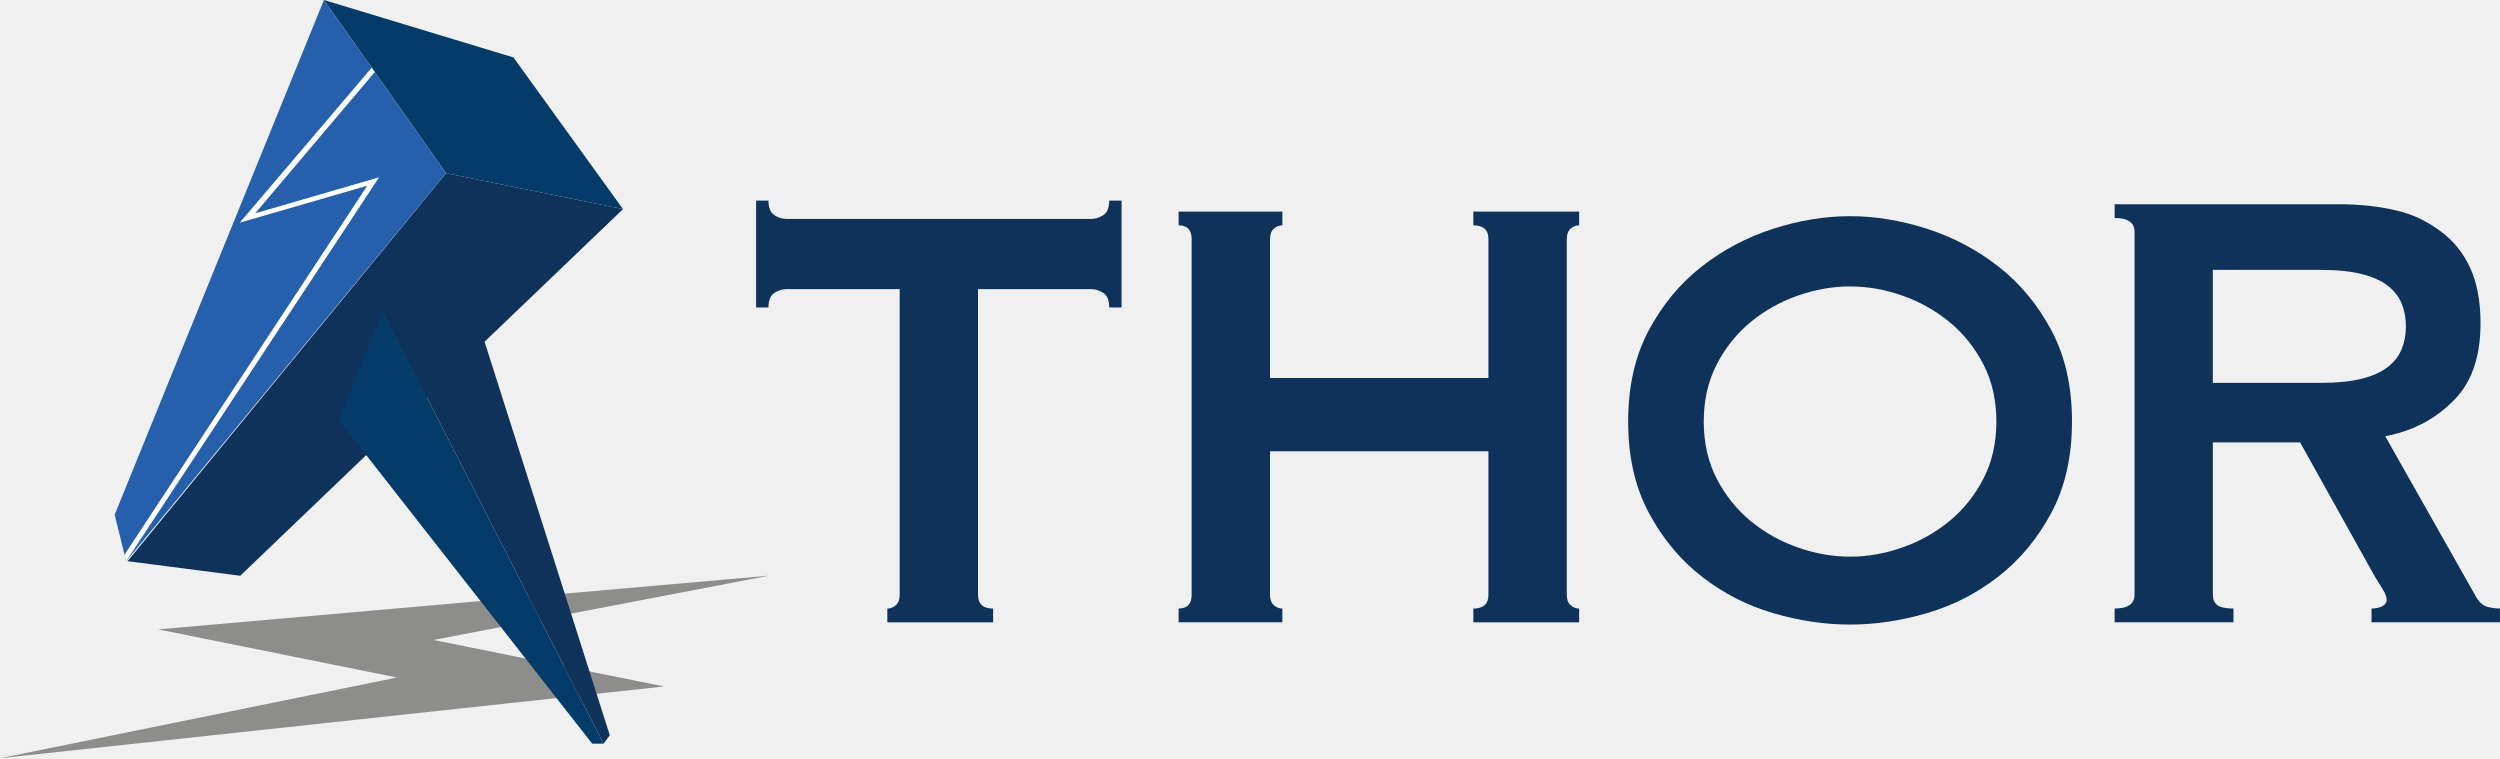
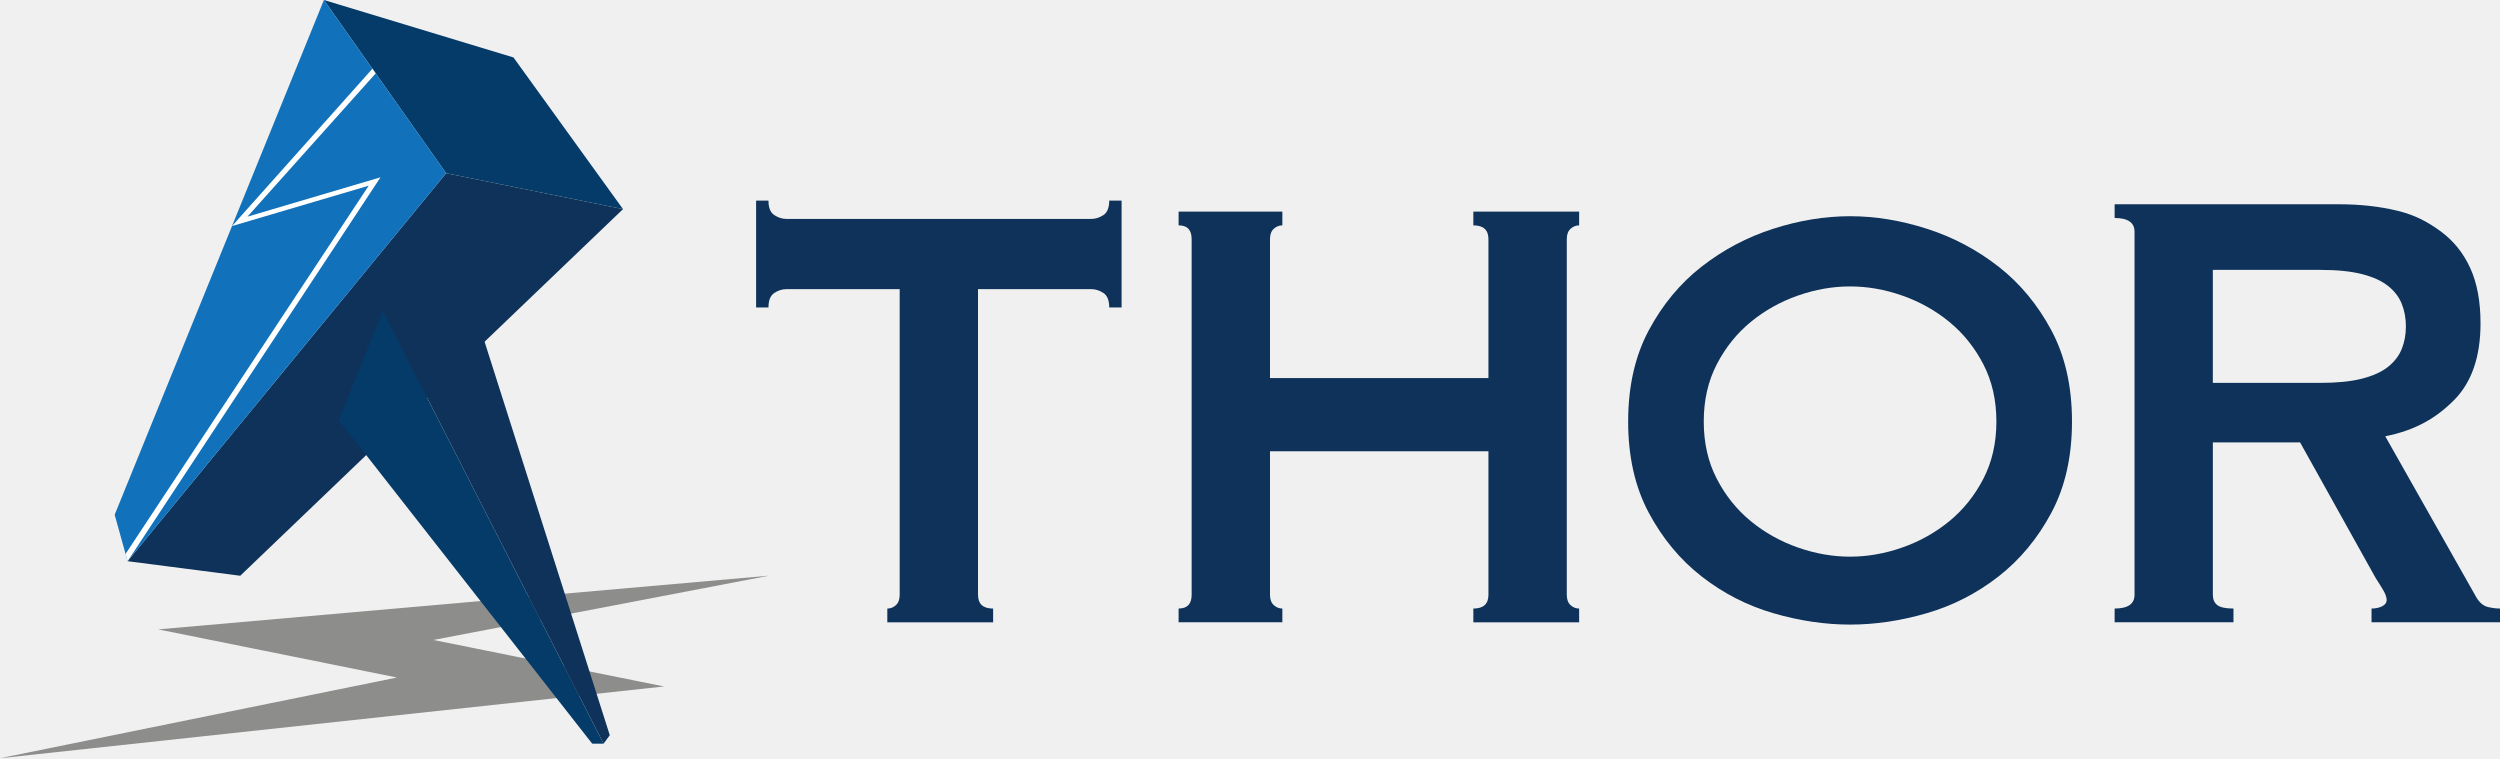
<svg xmlns="http://www.w3.org/2000/svg" version="1.0" id="圖層_1" x="0px" y="0px" width="140px" height="42.46px" viewBox="0 0 140 42.46" enable-background="new 0 0 140 42.46" xml:space="preserve">
  <g>
+     <polygon fill="#8D8D8C" points="37.187,38.442 27.114,36.411 24.273,35.838 43.076,32.236 8.859,35.245 18.934,37.276    22.228,37.941 0,42.46  " />
+     <polygon fill="#043B69" points="28.754,3.217 18.139,0 24.981,9.7 34.888,11.711  " />
+     <polygon fill="#0E3259" points="24.981,9.7 7.145,31.427 13.454,32.242 34.888,11.711  " />
+     <polygon fill="#043B69" points="21.442,17.418 18.972,23.525 33.163,41.645 33.8,41.645  " />
+     <polygon fill="#0E3259" points="34.148,41.172 26.356,16.684 21.442,17.418 33.8,41.645  " />
    <g>
-       <polygon fill="#8D8D8C" points="37.187,38.442 27.114,36.411 24.273,35.838 43.076,32.236 8.859,35.245 18.934,37.276     22.228,37.941 0,42.46   " />
-       <polygon fill="#043B69" points="28.754,3.217 18.139,0 24.981,9.7 34.888,11.711   " />
-       <polygon fill="#0E3259" points="24.981,9.7 7.145,31.427 13.454,32.242 34.888,11.711   " />
-       <polygon fill="#043B69" points="21.442,17.418 18.972,23.525 33.163,41.645 33.8,41.645   " />
-       <polygon fill="#0E3259" points="34.148,41.172 26.356,16.684 21.442,17.418 33.8,41.645   " />
-       <g>
-         <polygon fill="#2660AD" points="24.981,9.7 7.064,31.427 6.421,28.826 18.139,0    " />
-         <polygon fill="#FFFFFF" points="7.064,31.427 6.974,31.06 20.566,10.399 13.426,12.471 20.814,3.793 20.986,4.037 14.29,11.945      21.227,9.929    " />
-       </g>
-     </g>
-     <g>
-       <path fill="#0E3259" d="M54.769,33.31c0,0.513,0.282,0.77,0.846,0.77v0.77h-5.925v-0.77c0.18,0,0.34-0.064,0.481-0.192    c0.141-0.128,0.211-0.32,0.211-0.577V16.192h-6.348c-0.23,0-0.455,0.071-0.673,0.214c-0.219,0.143-0.327,0.414-0.327,0.812h-0.692    v-5.985h0.692c0,0.4,0.108,0.671,0.327,0.812c0.218,0.143,0.442,0.214,0.673,0.214h17.082c0.231,0,0.455-0.071,0.674-0.214    c0.217-0.142,0.327-0.413,0.327-0.812h0.692v5.985h-0.692c0-0.398-0.11-0.669-0.327-0.812c-0.219-0.143-0.442-0.214-0.674-0.214    h-6.348V33.31z" />
-       <path fill="#0E3259" d="M83.353,13.389c0-0.513-0.282-0.77-0.846-0.77v-0.77h5.925v0.77c-0.18,0-0.341,0.064-0.481,0.192    c-0.141,0.128-0.211,0.321-0.211,0.577V33.31c0,0.257,0.07,0.449,0.211,0.577c0.141,0.129,0.302,0.192,0.481,0.192v0.77h-5.925    v-0.77c0.563,0,0.846-0.256,0.846-0.77v-8.037H71.12v8.037c0,0.257,0.07,0.449,0.211,0.577c0.141,0.129,0.302,0.192,0.481,0.192    v0.77h-5.81v-0.77c0.487,0,0.73-0.256,0.73-0.77V13.389c0-0.513-0.243-0.77-0.73-0.77v-0.77h5.81v0.77    c-0.18,0-0.341,0.064-0.481,0.192c-0.141,0.128-0.211,0.321-0.211,0.577v7.781h12.233V13.389z" />
-       <path fill="#0E3259" d="M103.604,12.107c1.41,0,2.847,0.235,4.309,0.705c1.462,0.47,2.796,1.176,4.002,2.116    c1.205,0.94,2.192,2.131,2.962,3.569c0.769,1.439,1.154,3.142,1.154,5.108s-0.385,3.67-1.154,5.108    c-0.77,1.439-1.757,2.629-2.962,3.569c-1.206,0.941-2.54,1.625-4.002,2.052c-1.462,0.428-2.898,0.642-4.309,0.642    c-1.411,0-2.848-0.214-4.31-0.642c-1.462-0.427-2.795-1.111-4.001-2.052c-1.206-0.94-2.192-2.13-2.962-3.569    c-0.77-1.439-1.154-3.142-1.154-5.108s0.385-3.669,1.154-5.108c0.77-1.438,1.756-2.629,2.962-3.569    c1.206-0.94,2.539-1.646,4.001-2.116C100.757,12.342,102.193,12.107,103.604,12.107z M103.604,16.04    c-0.976,0-1.949,0.171-2.924,0.513c-0.976,0.342-1.854,0.834-2.636,1.475c-0.782,0.641-1.417,1.432-1.904,2.372    c-0.487,0.941-0.73,2.009-0.73,3.206s0.243,2.266,0.73,3.206c0.487,0.941,1.122,1.732,1.904,2.373    c0.782,0.641,1.66,1.133,2.636,1.475c0.975,0.342,1.948,0.513,2.924,0.513c0.975,0,1.949-0.171,2.924-0.513    c0.975-0.342,1.853-0.834,2.636-1.475c0.782-0.641,1.417-1.432,1.904-2.373c0.486-0.94,0.73-2.009,0.73-3.206    s-0.244-2.266-0.73-3.206c-0.487-0.94-1.122-1.731-1.904-2.372c-0.783-0.641-1.661-1.133-2.636-1.475    C105.554,16.211,104.579,16.04,103.604,16.04z" />
-       <path fill="#0E3259" d="M130.959,11.438c1.231,0,2.295,0.122,3.296,0.363c1,0.243,1.705,0.627,2.423,1.154    c0.718,0.528,1.27,1.212,1.654,2.052c0.385,0.841,0.577,1.874,0.577,3.099c0,1.881-0.5,3.32-1.5,4.317    c-1.001,0.998-2.142,1.667-3.834,2.009l5.117,9.047c0.179,0.285,0.391,0.456,0.634,0.513c0.244,0.058,0.468,0.085,0.674,0.085    v0.77h-7.194v-0.77c0.23,0,0.429-0.042,0.596-0.128c0.167-0.085,0.251-0.199,0.251-0.342c0-0.142-0.052-0.306-0.154-0.492    c-0.103-0.185-0.257-0.434-0.462-0.747l-4.231-7.594h-4.886v8.534c0,0.257,0.083,0.449,0.25,0.577    c0.167,0.129,0.468,0.192,0.904,0.192v0.77h-6.655v-0.77c0.743,0,1.115-0.256,1.115-0.77V12.978c0-0.513-0.372-0.77-1.115-0.77    v-0.769H130.959z M129.959,21.441c0.923,0,1.692-0.078,2.308-0.235c0.616-0.156,1.102-0.378,1.462-0.663    c0.359-0.285,0.616-0.62,0.77-1.004c0.154-0.385,0.231-0.805,0.231-1.261c0-0.456-0.077-0.877-0.231-1.261    c-0.153-0.385-0.41-0.72-0.77-1.005c-0.359-0.285-0.846-0.506-1.462-0.663c-0.615-0.156-1.385-0.235-2.308-0.235h-6.04v6.327    H129.959z" />
+       <polygon fill="#1171BA" points="24.981,9.7 7.145,31.427 6.421,28.826 18.139,0   " />
+       <polygon fill="#FFFFFF" points="7.145,31.427 7.032,31.019 20.647,10.399 12.993,12.66 20.854,3.849 21.038,4.11 13.857,12.133     21.308,9.929   " />
    </g>
  </g>
+   <g>
+     <path fill="#0E3259" d="M54.769,33.31c0,0.513,0.282,0.77,0.846,0.77v0.77h-5.925v-0.77c0.18,0,0.34-0.064,0.481-0.192   c0.141-0.128,0.211-0.32,0.211-0.577V16.192h-6.348c-0.23,0-0.455,0.071-0.673,0.214c-0.219,0.143-0.327,0.414-0.327,0.812h-0.692   v-5.985h0.692c0,0.399,0.108,0.671,0.327,0.812c0.218,0.143,0.442,0.214,0.673,0.214h17.082c0.231,0,0.455-0.071,0.674-0.214   c0.217-0.142,0.327-0.413,0.327-0.812h0.692v5.985h-0.692c0-0.398-0.11-0.669-0.327-0.812c-0.219-0.143-0.442-0.214-0.674-0.214   h-6.348V33.31z" />
+     <path fill="#0E3259" d="M83.353,13.389c0-0.513-0.282-0.769-0.846-0.769v-0.77h5.925v0.77c-0.18,0-0.341,0.064-0.481,0.192   c-0.141,0.128-0.211,0.321-0.211,0.577V33.31c0,0.257,0.07,0.449,0.211,0.577c0.141,0.129,0.302,0.192,0.481,0.192v0.77h-5.925   v-0.77c0.563,0,0.846-0.256,0.846-0.77v-8.037H71.12v8.037c0,0.257,0.07,0.449,0.211,0.577c0.141,0.129,0.302,0.192,0.481,0.192   v0.77h-5.81v-0.77c0.487,0,0.73-0.256,0.73-0.77V13.389c0-0.513-0.243-0.769-0.73-0.769v-0.77h5.81v0.77   c-0.18,0-0.341,0.064-0.481,0.192c-0.141,0.128-0.211,0.321-0.211,0.577v7.781h12.233V13.389z" />
+     <path fill="#0E3259" d="M103.604,12.108c1.41,0,2.847,0.235,4.309,0.705c1.462,0.47,2.796,1.176,4.002,2.116   c1.205,0.94,2.192,2.131,2.962,3.569c0.769,1.439,1.154,3.142,1.154,5.108s-0.385,3.67-1.154,5.108   c-0.77,1.439-1.757,2.629-2.962,3.569c-1.206,0.941-2.54,1.625-4.002,2.052c-1.462,0.428-2.898,0.642-4.309,0.642   c-1.411,0-2.848-0.214-4.31-0.642c-1.462-0.427-2.795-1.111-4.001-2.052c-1.206-0.94-2.192-2.13-2.962-3.569   c-0.77-1.438-1.154-3.142-1.154-5.108s0.385-3.669,1.154-5.108c0.77-1.438,1.756-2.629,2.962-3.569   c1.206-0.94,2.539-1.646,4.001-2.116C100.757,12.342,102.193,12.108,103.604,12.108z M103.604,16.04   c-0.976,0-1.949,0.171-2.924,0.513c-0.976,0.342-1.854,0.834-2.636,1.475c-0.782,0.641-1.417,1.432-1.904,2.372   c-0.487,0.941-0.73,2.009-0.73,3.206s0.243,2.266,0.73,3.206c0.487,0.941,1.122,1.732,1.904,2.373   c0.782,0.641,1.66,1.133,2.636,1.475c0.975,0.342,1.948,0.513,2.924,0.513c0.975,0,1.949-0.171,2.924-0.513   c0.975-0.342,1.853-0.834,2.636-1.475c0.782-0.641,1.417-1.432,1.904-2.373c0.486-0.94,0.73-2.009,0.73-3.206   s-0.244-2.266-0.73-3.206c-0.487-0.94-1.122-1.731-1.904-2.372c-0.783-0.641-1.661-1.133-2.636-1.475   C105.554,16.211,104.579,16.04,103.604,16.04z" />
+     <path fill="#0E3259" d="M130.959,11.439c1.231,0,2.295,0.122,3.296,0.363c1,0.243,1.705,0.627,2.423,1.154   c0.718,0.528,1.27,1.212,1.654,2.052c0.385,0.841,0.577,1.874,0.577,3.099c0,1.881-0.5,3.32-1.5,4.317   c-1.001,0.998-2.142,1.667-3.834,2.009l5.117,9.047c0.179,0.285,0.391,0.456,0.634,0.513c0.244,0.058,0.468,0.085,0.674,0.085v0.77   h-7.194v-0.77c0.23,0,0.429-0.042,0.596-0.128c0.167-0.085,0.251-0.199,0.251-0.342c0-0.142-0.052-0.306-0.154-0.492   c-0.103-0.185-0.257-0.434-0.462-0.747l-4.231-7.594h-4.886v8.534c0,0.257,0.083,0.449,0.25,0.577   c0.167,0.129,0.468,0.192,0.904,0.192v0.77h-6.655v-0.77c0.743,0,1.115-0.256,1.115-0.77V12.978c0-0.513-0.372-0.77-1.115-0.77   v-0.769H130.959z M129.959,21.441c0.923,0,1.692-0.078,2.308-0.235c0.616-0.156,1.102-0.378,1.462-0.663   c0.359-0.285,0.616-0.62,0.77-1.004c0.154-0.385,0.231-0.805,0.231-1.261c0-0.456-0.077-0.877-0.231-1.261   c-0.153-0.385-0.41-0.72-0.77-1.005c-0.359-0.285-0.846-0.506-1.462-0.663c-0.615-0.156-1.385-0.235-2.308-0.235h-6.04v6.327   H129.959z" />
+   </g>
</svg>
